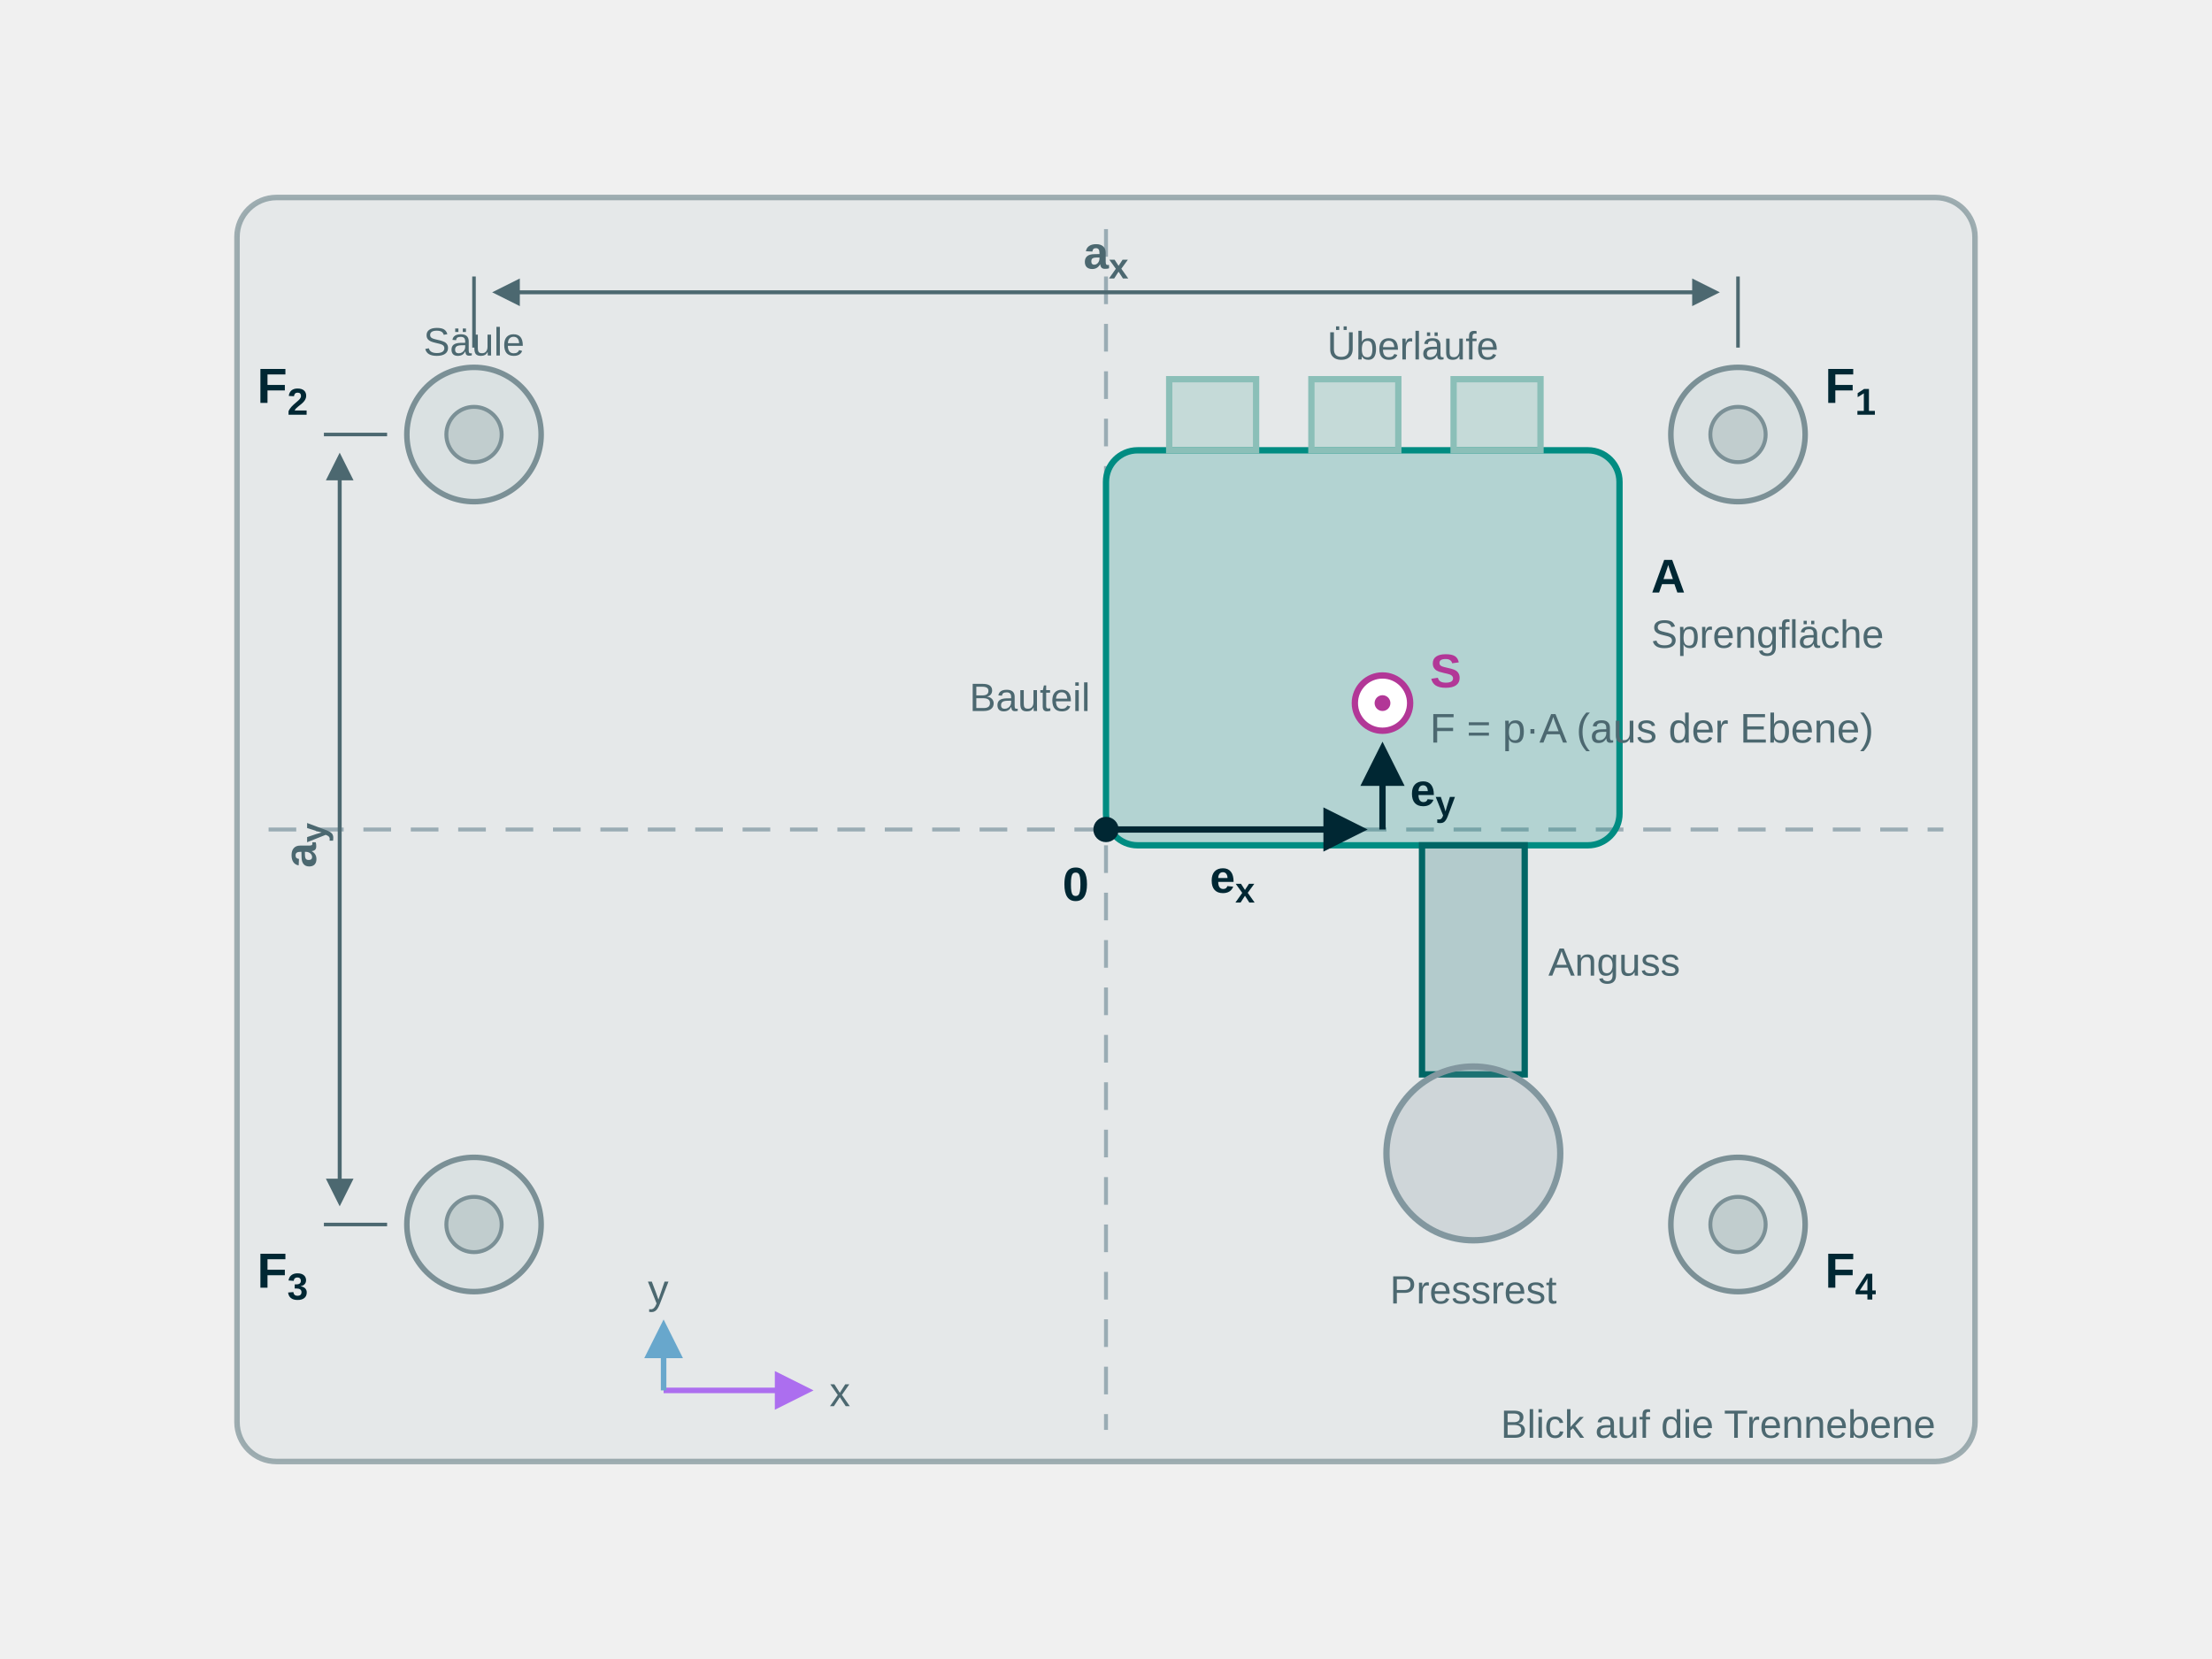
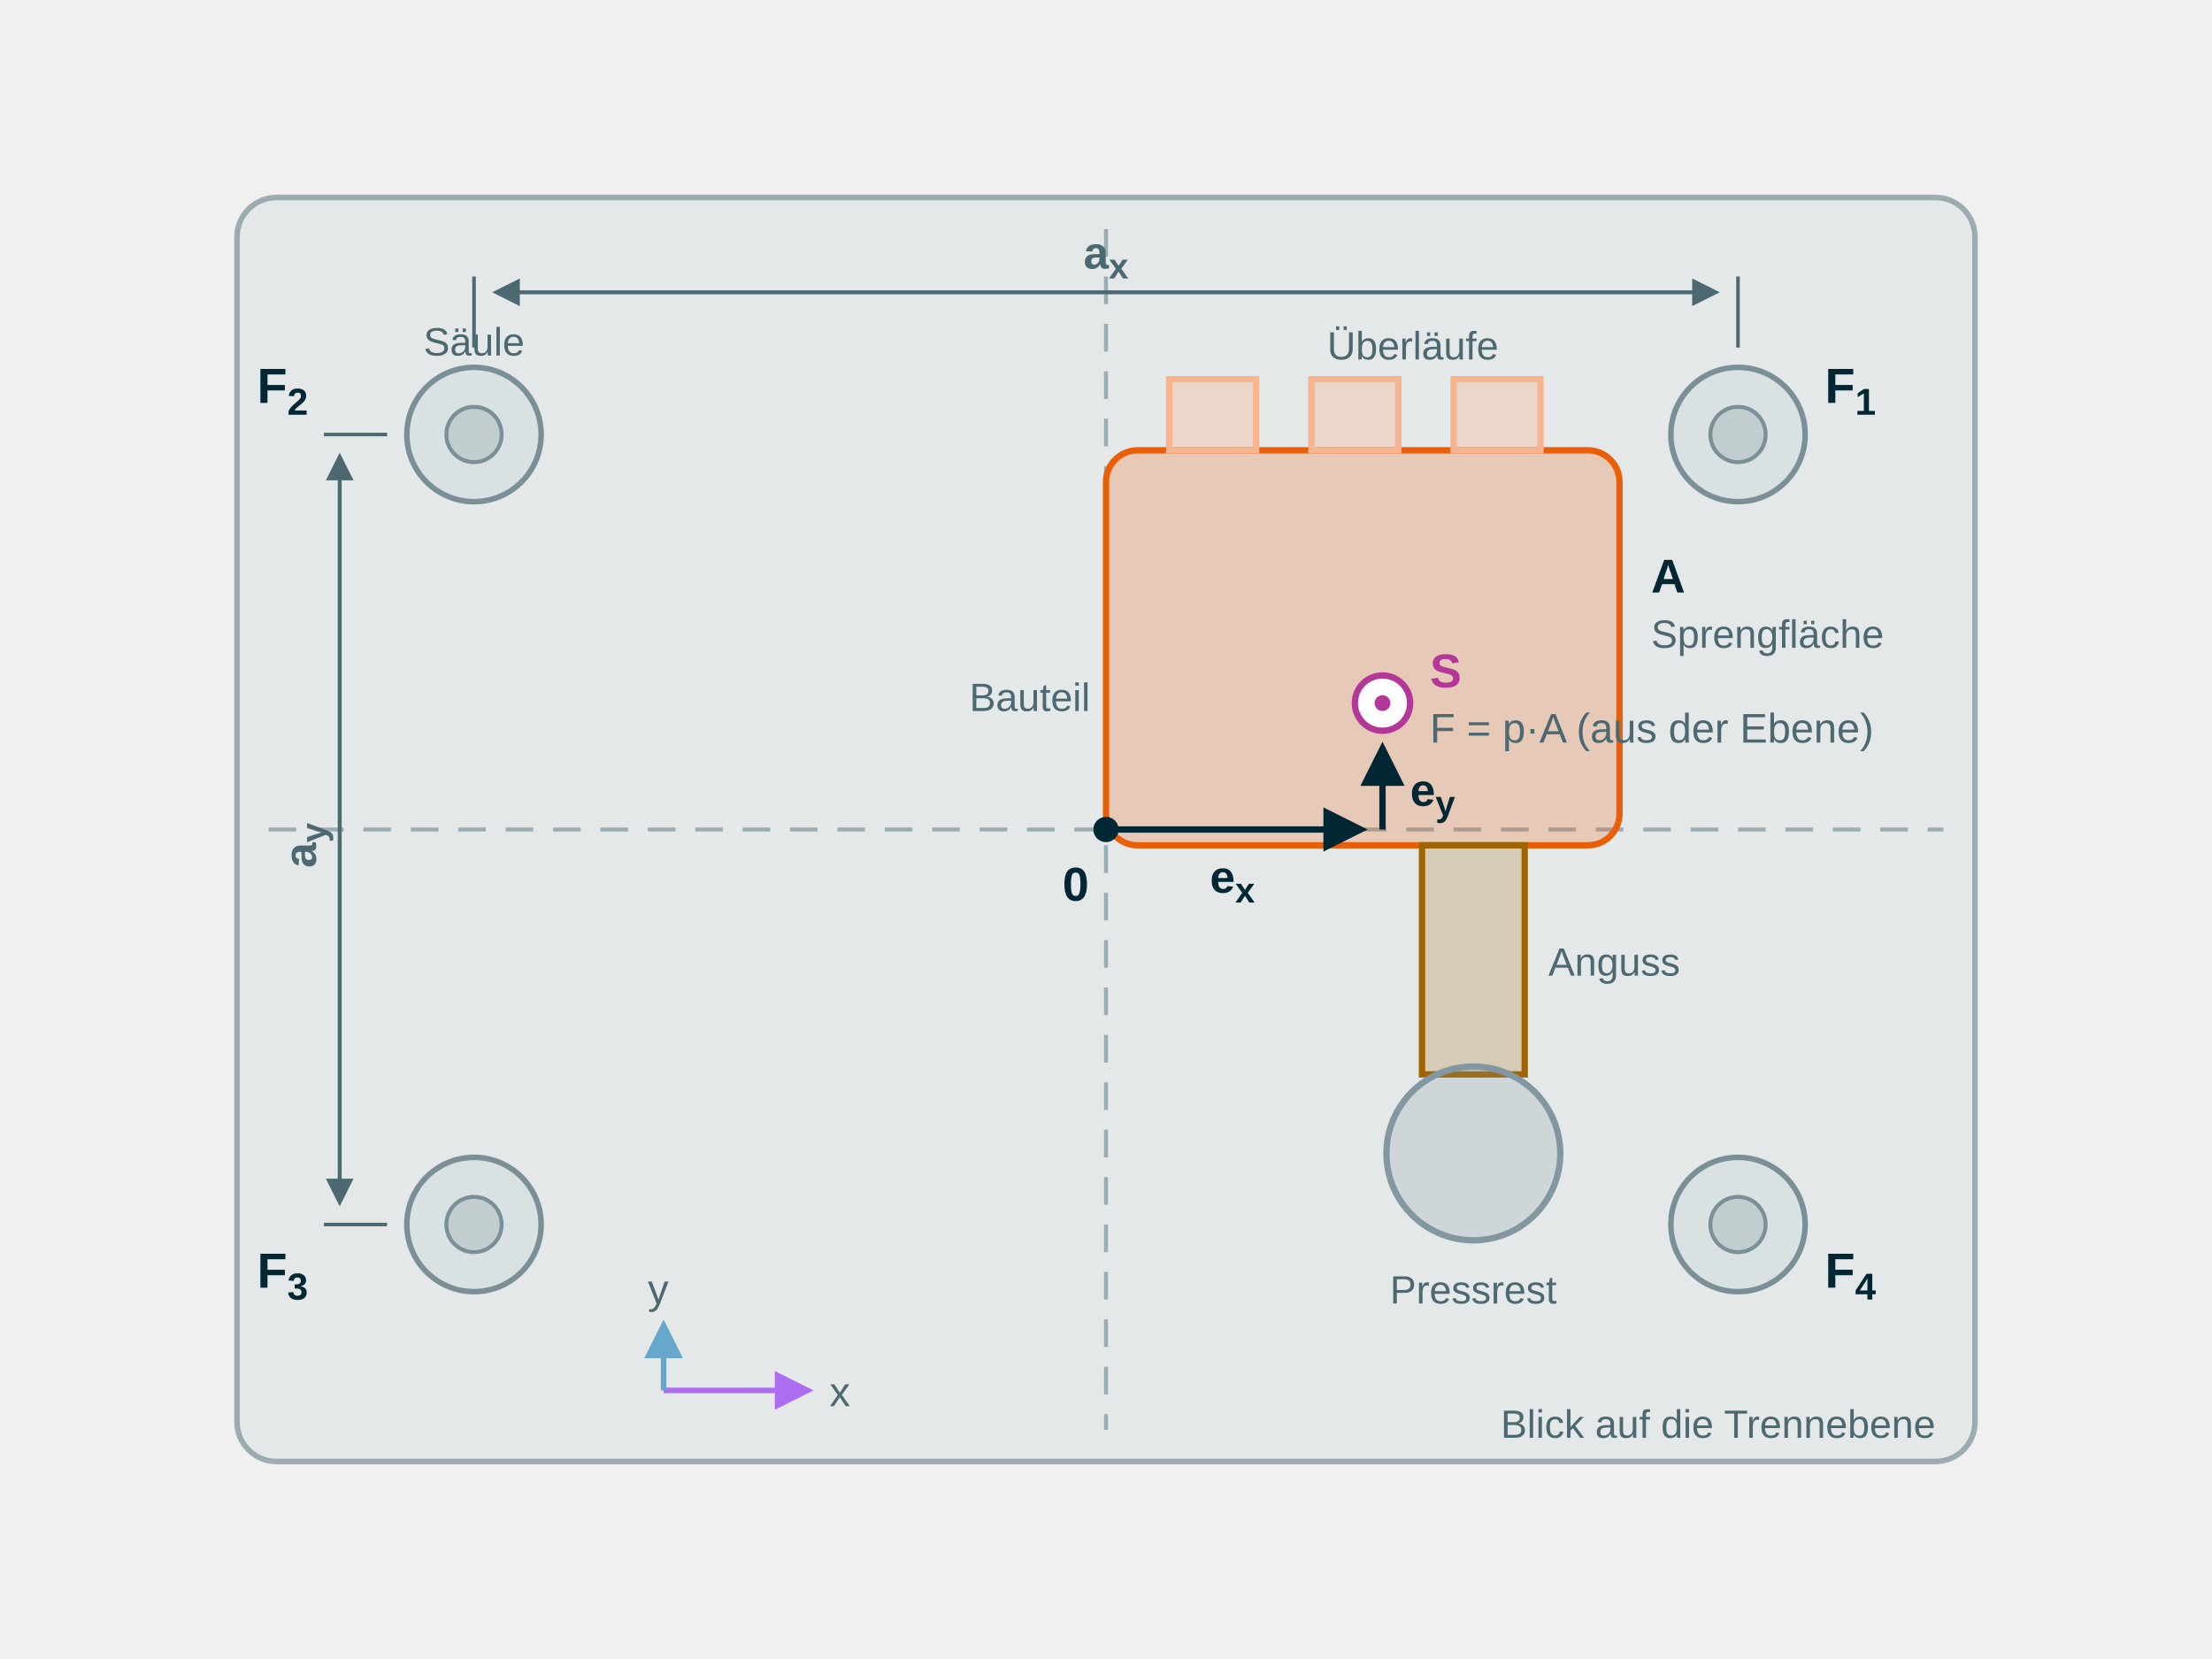
<svg xmlns="http://www.w3.org/2000/svg" viewBox="0 0 560 420" font-family="Arial, Helvetica, sans-serif" role="img" aria-label="Blick auf die Trennebene: Aufspannplatte mit vier Säulen, Sprengfläche aus Bauteil, Anguss, Überläufen und Pressrest mit Schwerpunkt S und Außermittigkeit zu Maschinenmitte 0">
  <defs>
    <marker id="dimA" viewBox="0 0 10 10" refX="8" refY="5" markerWidth="7" markerHeight="7" orient="auto">
      <path d="M0 0 L10 5 L0 10 Z" fill="#4c6870" class="f-muted" />
    </marker>
    <marker id="dimB" viewBox="0 0 10 10" refX="2" refY="5" markerWidth="7" markerHeight="7" orient="auto">
      <path d="M10 0 L0 5 L10 10 Z" fill="#4c6870" class="f-muted" />
    </marker>
    <marker id="dimE" viewBox="0 0 10 10" refX="8" refY="5" markerWidth="7" markerHeight="7" orient="auto">
      <path d="M0 0 L10 5 L0 10 Z" fill="#002733" class="f-text" />
    </marker>
    <marker id="achseX" viewBox="0 0 10 10" refX="8" refY="5" markerWidth="7" markerHeight="7" orient="auto">
      <path d="M0 0 L10 5 L0 10 Z" fill="#ac6eef" class="f-axis-x" />
    </marker>
    <marker id="achseY" viewBox="0 0 10 10" refX="8" refY="5" markerWidth="7" markerHeight="7" orient="auto">
      <path d="M0 0 L10 5 L0 10 Z" fill="#68a7cc" class="f-axis-y" />
    </marker>
  </defs>
  <rect x="60" y="50" width="440" height="320" rx="10" fill="#dae1e2" fill-opacity="0.5" stroke="#7b9096" stroke-opacity="0.7" stroke-width="1.4" class="f-steel s-steel-dark" />
  <line x1="68" y1="210" x2="492" y2="210" stroke="#9aacb4" stroke-width="1" stroke-dasharray="7 5" class="s-muted-light" />
  <line x1="280" y1="58" x2="280" y2="362" stroke="#9aacb4" stroke-width="1" stroke-dasharray="7 5" class="s-muted-light" />
-   <rect x="280" y="114" width="130" height="100" rx="8" fill="#008c82" fill-opacity="0.22" stroke="#008c82" stroke-width="1.6" class="f-melt s-melt" />
-   <rect x="360" y="214" width="26" height="58" fill="#006665" fill-opacity="0.22" stroke="#006665" stroke-width="1.6" class="f-runner s-runner" />
+   <rect x="280" y="114" width="130" height="100" rx="8" fill="#e85f08" fill-opacity="0.22" stroke="#e85f08" stroke-width="1.6" class="f-melt s-melt" />
+   <rect x="360" y="214" width="26" height="58" fill="#9f6403" fill-opacity="0.22" stroke="#9f6403" stroke-width="1.6" class="f-runner s-runner" />
  <circle cx="373" cy="292" r="22" fill="#82979f" fill-opacity="0.22" stroke="#82979f" stroke-width="1.6" class="f-biscuit s-biscuit" />
-   <rect x="296" y="96" width="22" height="18" fill="#8bbfb8" fill-opacity="0.35" stroke="#8bbfb8" stroke-width="1.6" class="f-overflow s-overflow" />
-   <rect x="332" y="96" width="22" height="18" fill="#8bbfb8" fill-opacity="0.35" stroke="#8bbfb8" stroke-width="1.6" class="f-overflow s-overflow" />
-   <rect x="368" y="96" width="22" height="18" fill="#8bbfb8" fill-opacity="0.35" stroke="#8bbfb8" stroke-width="1.6" class="f-overflow s-overflow" />
+   <rect x="296" y="96" width="22" height="18" fill="#f6b48f" fill-opacity="0.35" stroke="#f6b48f" stroke-width="1.6" class="f-overflow s-overflow" />
+   <rect x="332" y="96" width="22" height="18" fill="#f6b48f" fill-opacity="0.35" stroke="#f6b48f" stroke-width="1.6" class="f-overflow s-overflow" />
+   <rect x="368" y="96" width="22" height="18" fill="#f6b48f" fill-opacity="0.35" stroke="#f6b48f" stroke-width="1.6" class="f-overflow s-overflow" />
  <text x="418" y="150" font-size="12" fill="#002733" class="f-text" font-weight="700">A</text>
  <text x="418" y="164" font-size="10" fill="#4c6870" class="f-muted">Sprengfläche</text>
  <text x="336" y="91" font-size="10" fill="#4c6870" class="f-muted">Überläufe</text>
  <text x="276" y="180" font-size="10" fill="#4c6870" class="f-muted" text-anchor="end">Bauteil</text>
  <text x="392" y="247" font-size="10" fill="#4c6870" class="f-muted">Anguss</text>
  <text x="373" y="330" font-size="10" fill="#4c6870" class="f-muted" text-anchor="middle">Pressrest</text>
  <g fill="#dae1e2" stroke="#7b9096" stroke-width="1.4" class="f-steel s-steel-dark">
    <circle cx="120" cy="110" r="17" />
    <circle cx="440" cy="110" r="17" />
    <circle cx="120" cy="310" r="17" />
    <circle cx="440" cy="310" r="17" />
  </g>
  <g fill="#7b9096" fill-opacity="0.25" stroke="#7b9096" stroke-width="1" class="f-steel-dark s-steel-dark">
    <circle cx="120" cy="110" r="7" />
    <circle cx="440" cy="110" r="7" />
    <circle cx="120" cy="310" r="7" />
    <circle cx="440" cy="310" r="7" />
  </g>
  <g font-size="12.5" font-weight="700" fill="#002733" class="f-text">
    <text x="462" y="102">F<tspan dy="3" font-size="9.5">1</tspan>
    </text>
    <text x="78" y="102" text-anchor="end">F<tspan dy="3" font-size="9.5">2</tspan>
    </text>
    <text x="78" y="326" text-anchor="end">F<tspan dy="3" font-size="9.5">3</tspan>
    </text>
    <text x="462" y="326">F<tspan dy="3" font-size="9.5">4</tspan>
    </text>
  </g>
  <text x="120" y="90" font-size="10" fill="#4c6870" class="f-muted" text-anchor="middle">Säule</text>
  <circle cx="280" cy="210" r="3.2" fill="#002733" class="f-text" />
  <text x="269" y="228" font-size="12" font-weight="700" fill="#002733" class="f-text">0</text>
  <circle cx="350" cy="178" r="7" fill="#ffffff" stroke="#b23797" stroke-width="1.6" class="f-surface s-mark" />
  <circle cx="350" cy="178" r="2" fill="#b23797" class="f-mark" />
  <text x="362" y="174" font-size="12" font-weight="700" fill="#b23797" class="f-mark">S</text>
  <text x="362" y="188" font-size="10.5" fill="#4c6870" class="f-muted">F = p·A (aus der Ebene)</text>
  <line x1="280" y1="210" x2="344" y2="210" stroke="#002733" stroke-width="1.6" class="s-text" marker-end="url(#dimE)" />
  <text x="312" y="226" font-size="11.5" font-weight="700" fill="#002733" class="f-text" text-anchor="middle">e<tspan dy="2.5" font-size="9">x</tspan>
  </text>
  <line x1="350" y1="210" x2="350" y2="190" stroke="#002733" stroke-width="1.6" class="s-text" marker-end="url(#dimE)" />
  <text x="357" y="204" font-size="11.5" font-weight="700" fill="#002733" class="f-text">e<tspan dy="2.5" font-size="9">y</tspan>
  </text>
  <line x1="120" y1="88" x2="120" y2="70" stroke="#4c6870" stroke-width="0.9" class="s-muted" />
  <line x1="440" y1="88" x2="440" y2="70" stroke="#4c6870" stroke-width="0.9" class="s-muted" />
  <line x1="126" y1="74" x2="434" y2="74" stroke="#4c6870" stroke-width="1" class="s-muted" marker-start="url(#dimB)" marker-end="url(#dimA)" />
  <text x="280" y="68" font-size="11.5" font-weight="700" fill="#4c6870" class="f-muted" text-anchor="middle">a<tspan dy="2.5" font-size="9">x</tspan>
  </text>
  <line x1="98" y1="110" x2="82" y2="110" stroke="#4c6870" stroke-width="0.9" class="s-muted" />
  <line x1="98" y1="310" x2="82" y2="310" stroke="#4c6870" stroke-width="0.9" class="s-muted" />
  <line x1="86" y1="116" x2="86" y2="304" stroke="#4c6870" stroke-width="1" class="s-muted" marker-start="url(#dimB)" marker-end="url(#dimA)" />
  <text x="80" y="214" font-size="11.5" font-weight="700" fill="#4c6870" class="f-muted" text-anchor="middle" transform="rotate(-90 80 214)">a<tspan dy="2.5" font-size="9">y</tspan>
  </text>
  <line x1="168" y1="352" x2="204" y2="352" stroke="#ac6eef" stroke-width="1.4" class="s-axis-x" marker-end="url(#achseX)" />
  <text x="210" y="356" font-size="10.5" fill="#4c6870" class="f-muted">x</text>
  <line x1="168" y1="352" x2="168" y2="336" stroke="#68a7cc" stroke-width="1.4" class="s-axis-y" marker-end="url(#achseY)" />
  <text x="164" y="330" font-size="10.5" fill="#4c6870" class="f-muted">y</text>
  <text x="490" y="364" font-size="10" fill="#4c6870" class="f-muted" text-anchor="end">Blick auf die Trennebene</text>
</svg>
